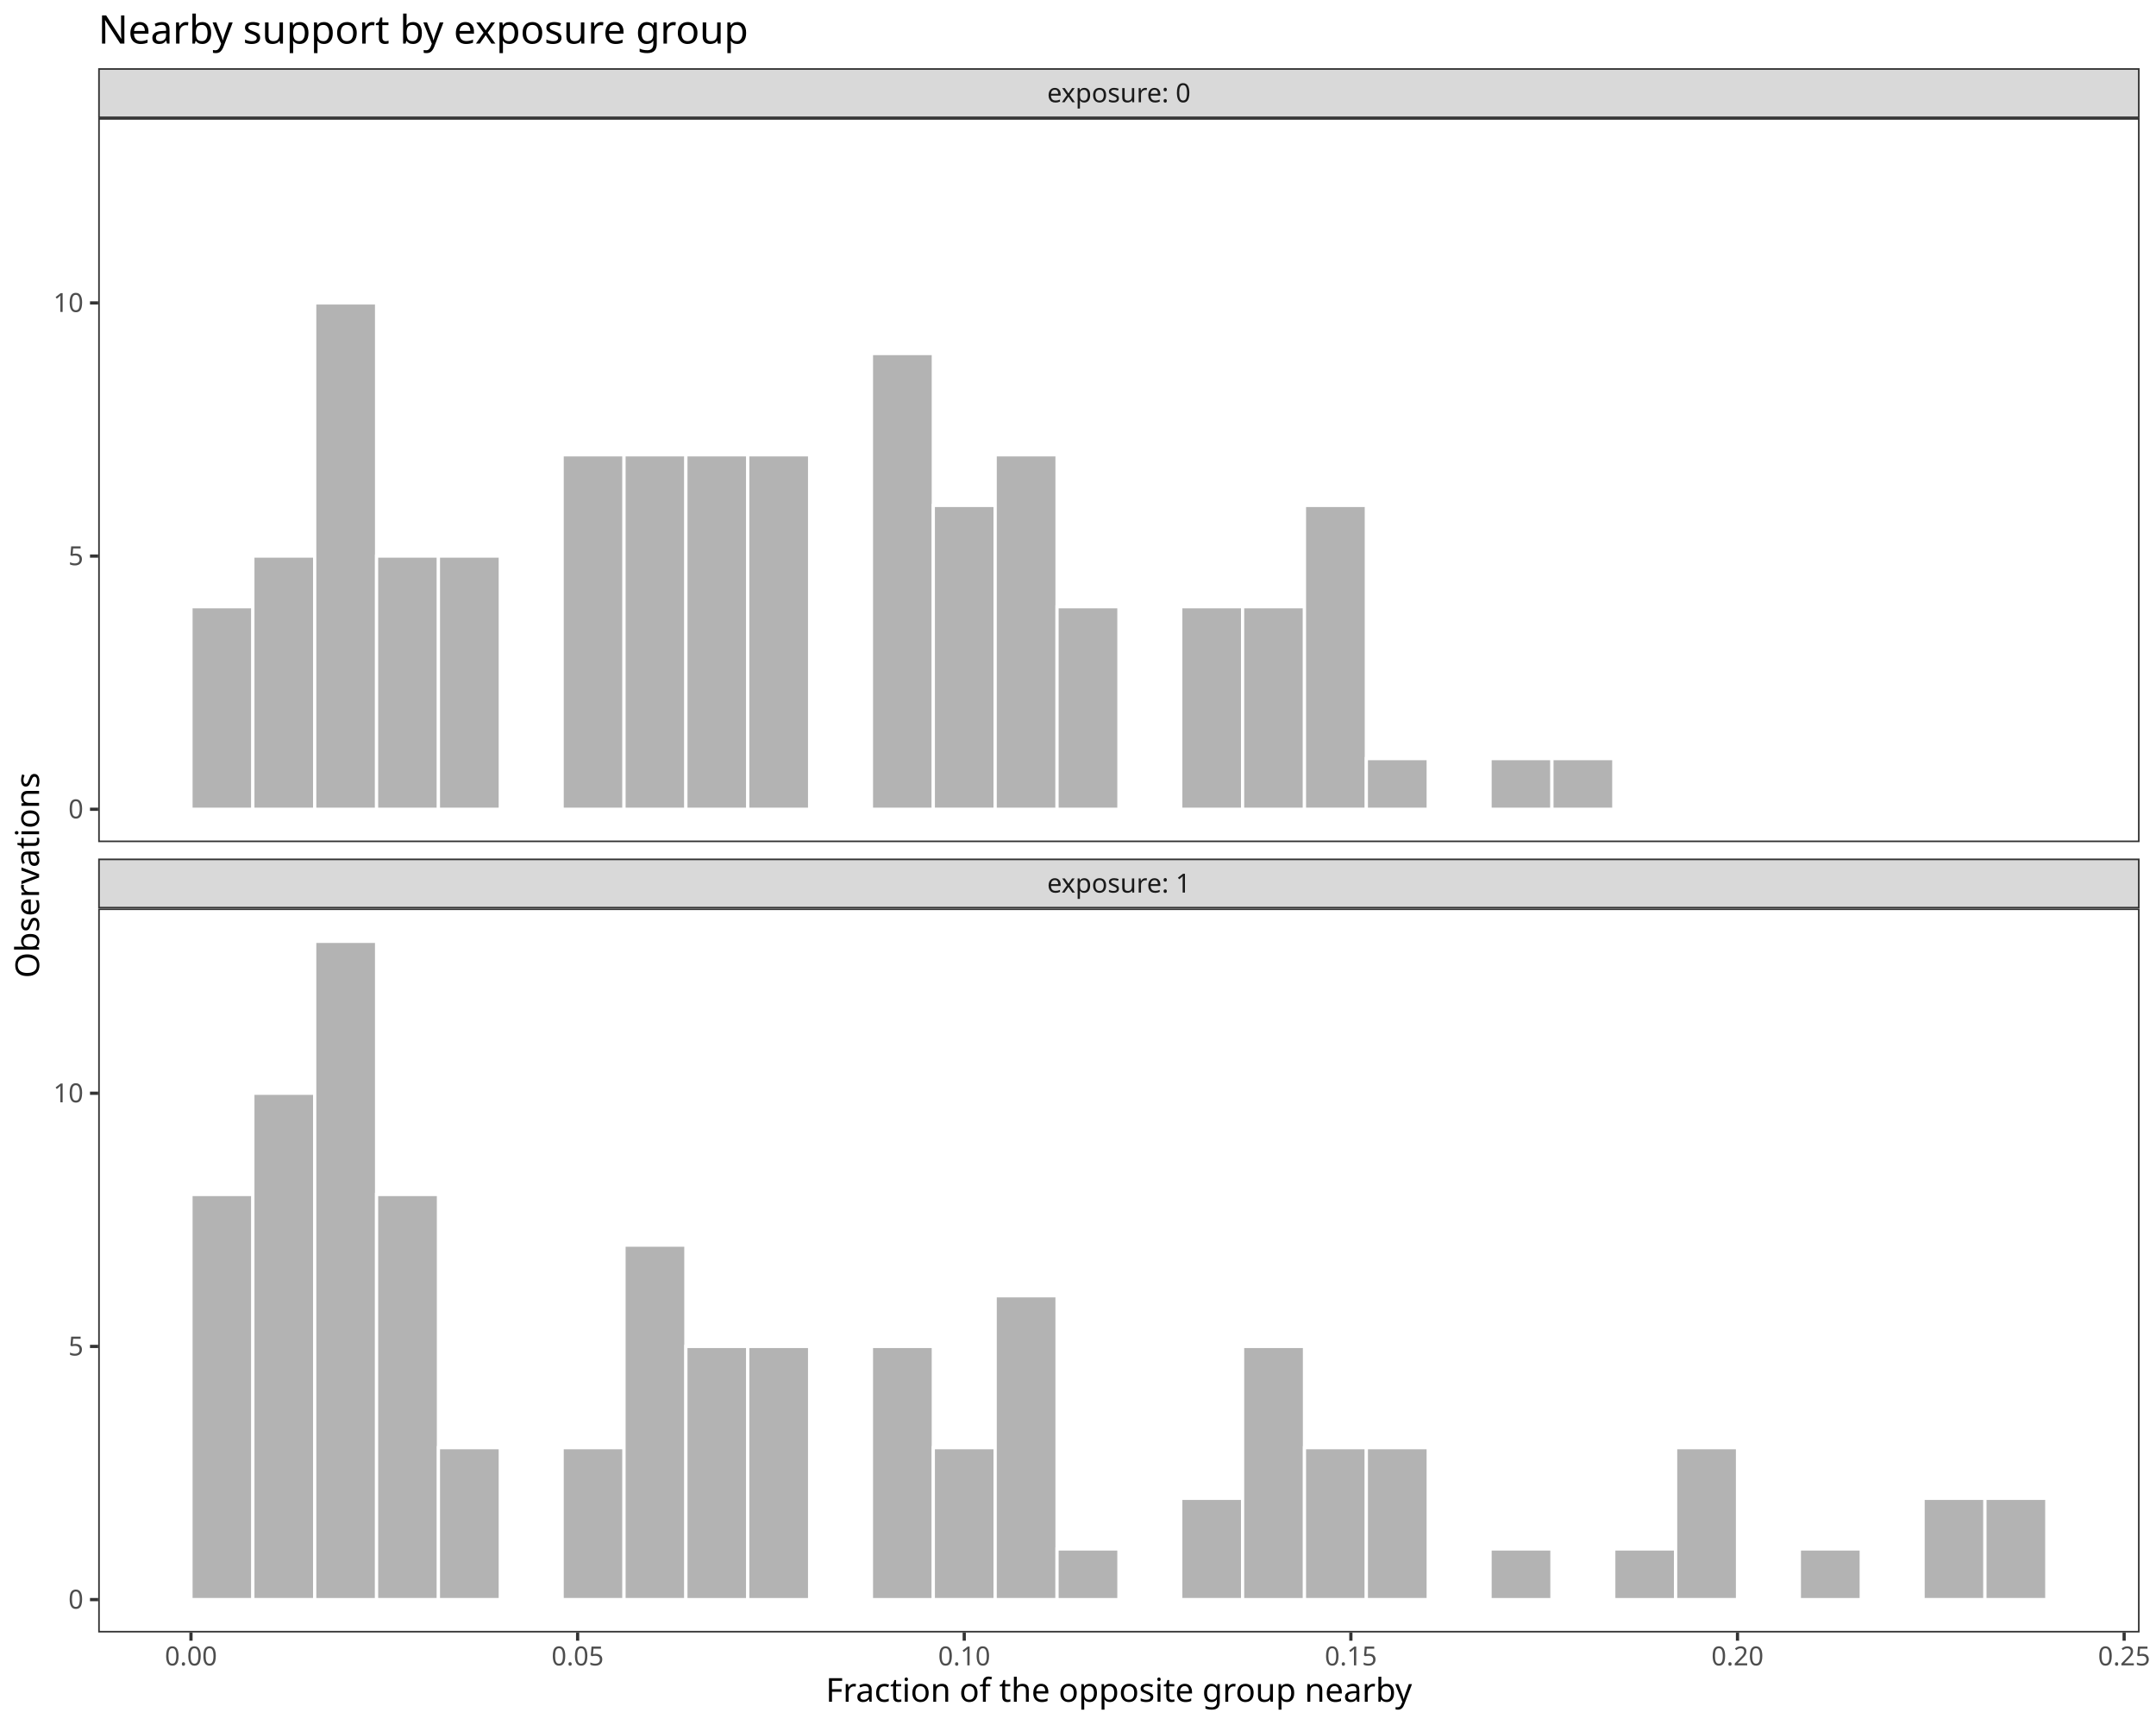
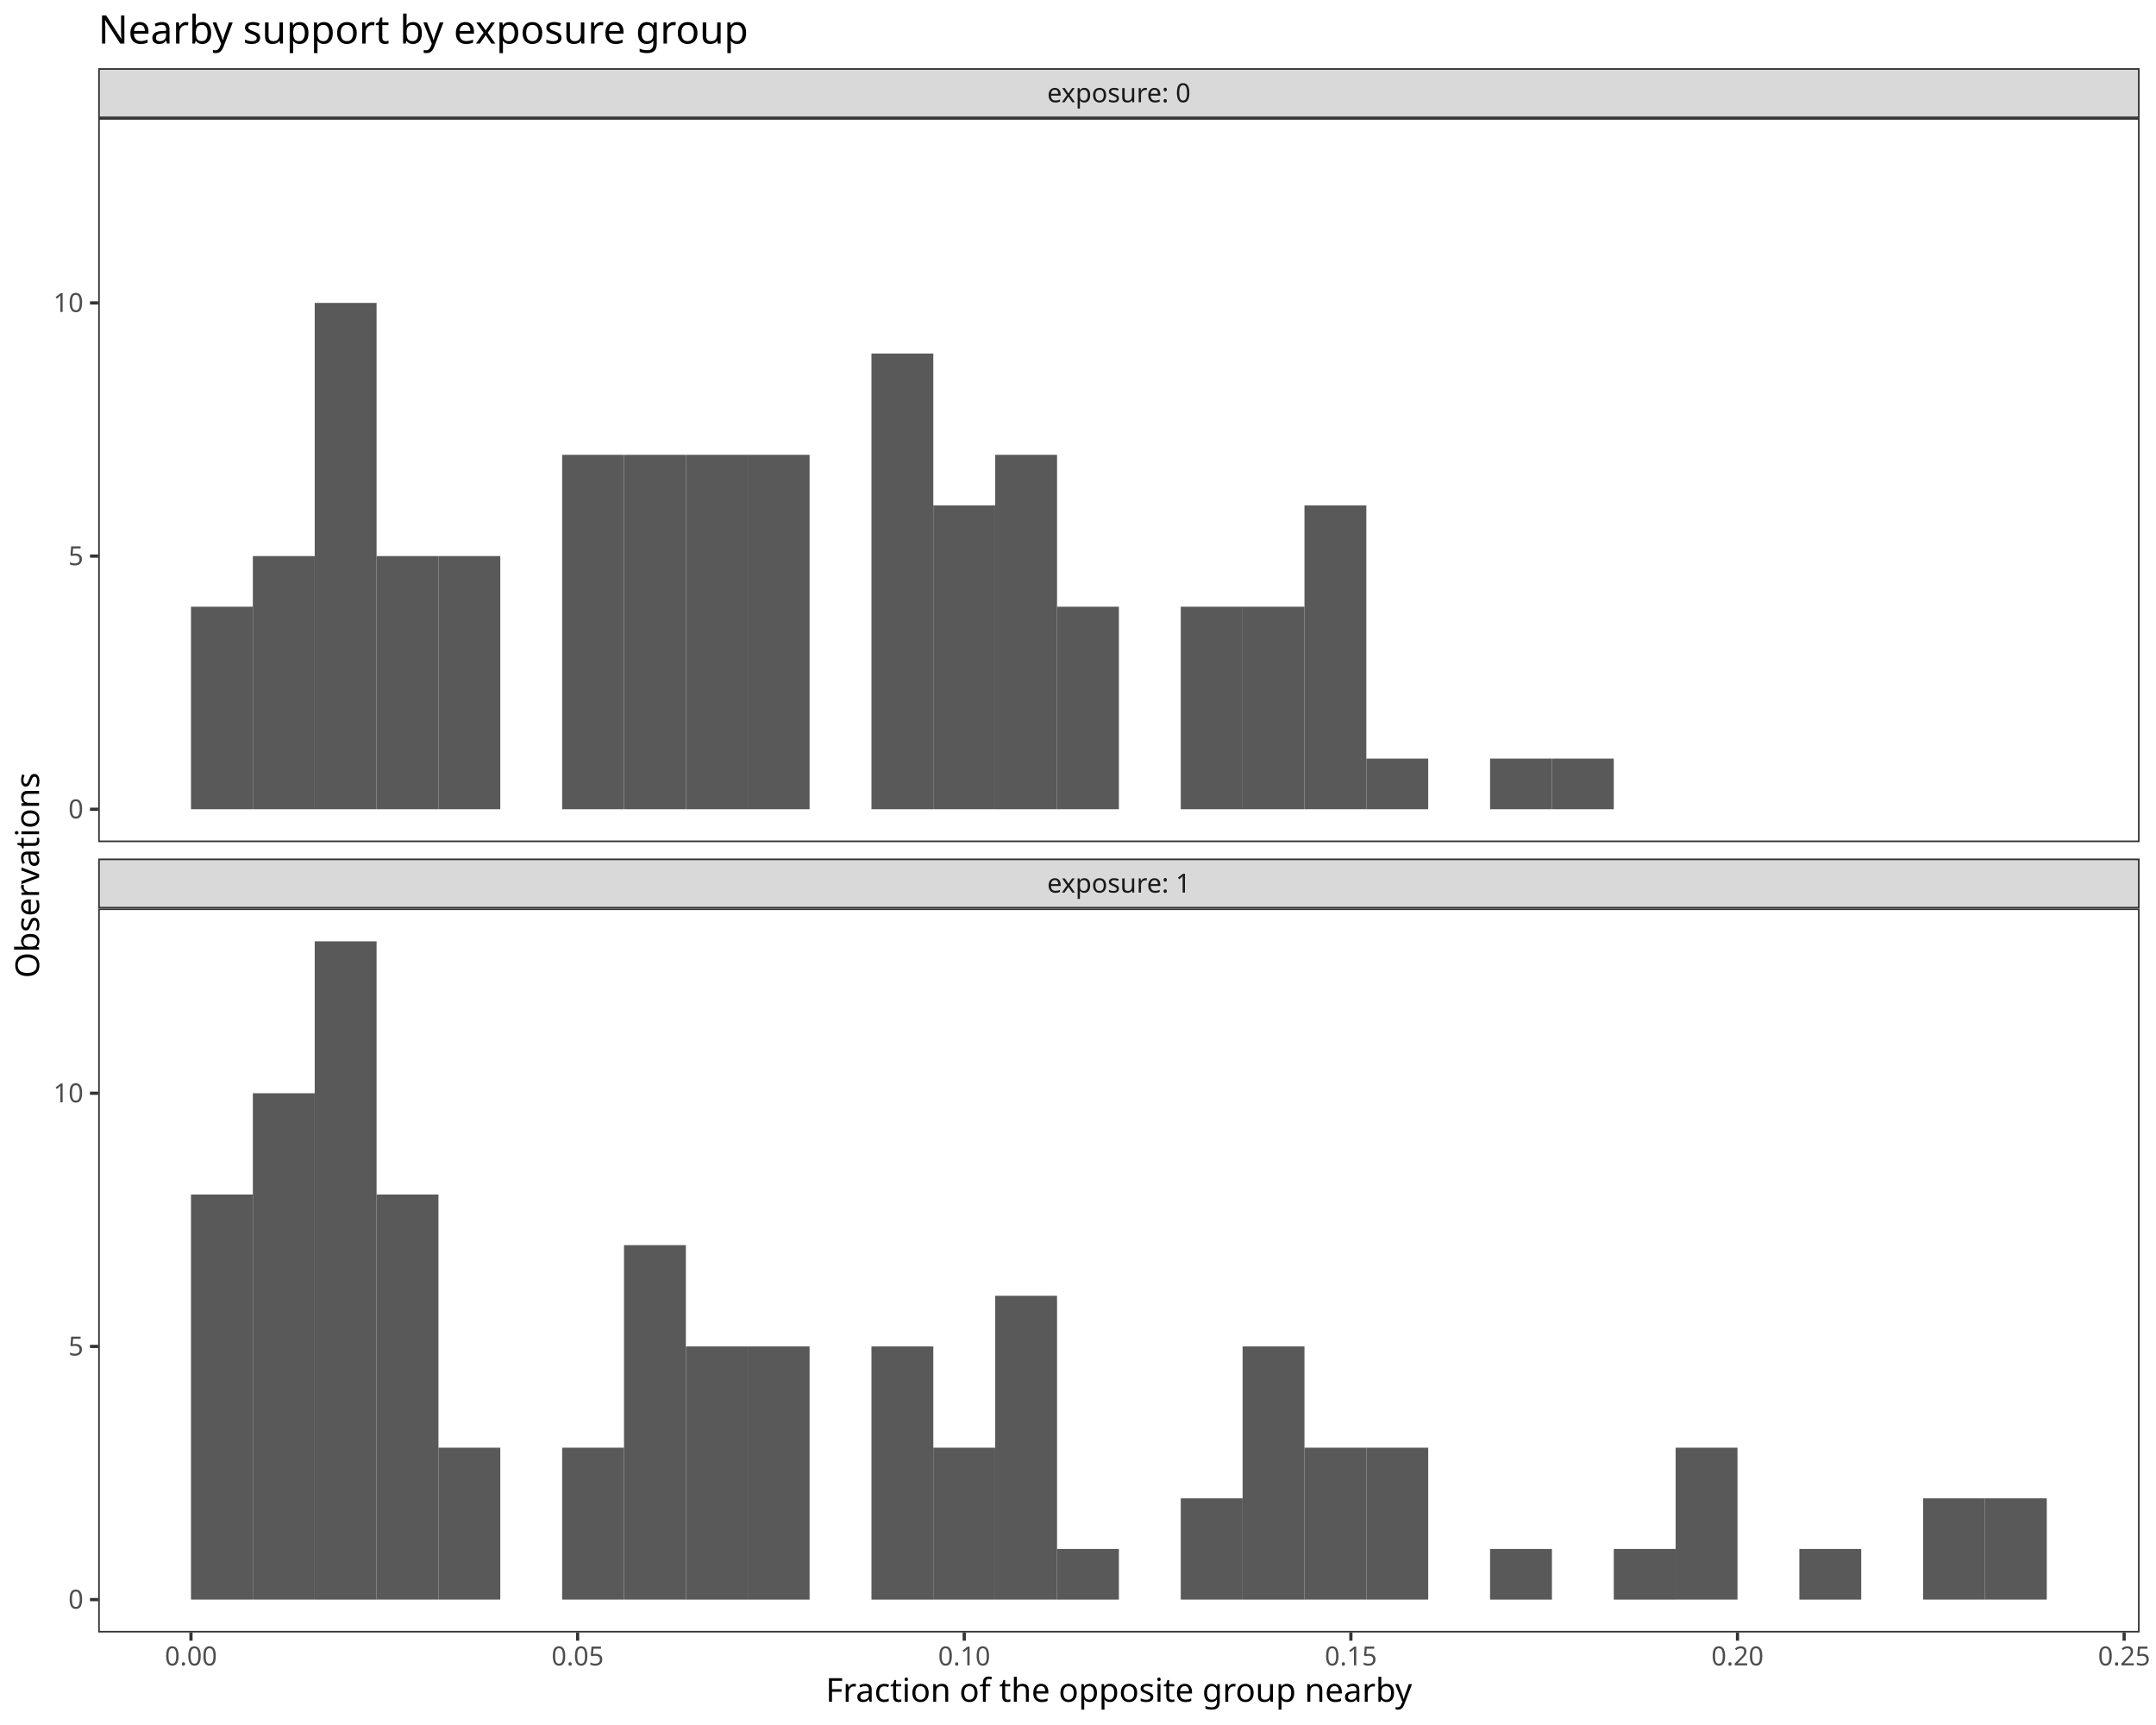
<svg xmlns="http://www.w3.org/2000/svg" class="svglite" data-engine-version="2.0" width="720.00pt" height="576.00pt" viewBox="0 0 720.00 576.00">
  <defs>
    <style type="text/css">
    .svglite line, .svglite polyline, .svglite polygon, .svglite path, .svglite rect, .svglite circle {
      fill: none;
      stroke: #000000;
      stroke-linecap: round;
      stroke-linejoin: round;
      stroke-miterlimit: 10.00;
    }
  </style>
  </defs>
  <rect width="100%" height="100%" style="stroke: none; fill: #FFFFFF;" />
  <defs>
    <clipPath id="cpMC4wMHw3MjAuMDB8MC4wMHw1NzYuMDA=">
      <rect x="0.00" y="0.00" width="720.00" height="576.00" />
    </clipPath>
  </defs>
  <g clip-path="url(#cpMC4wMHw3MjAuMDB8MC4wMHw1NzYuMDA=)">
    <rect x="0.00" y="0.00" width="720.00" height="576.00" style="stroke-width: 1.07; stroke: #FFFFFF; fill: #FFFFFF;" />
  </g>
  <defs>
    <clipPath id="cpMzIuNzl8NzE0LjUyfDM5LjQzfDI4MS4yMQ==">
      <rect x="32.79" y="39.43" width="681.73" height="241.77" />
    </clipPath>
  </defs>
  <g clip-path="url(#cpMzIuNzl8NzE0LjUyfDM5LjQzfDI4MS4yMQ==)">
    <rect x="32.79" y="39.43" width="681.73" height="241.77" style="stroke-width: 1.07; stroke: none; fill: #FFFFFF;" />
-     <rect x="63.78" y="202.59" width="20.66" height="67.63" style="stroke-width: 1.07; stroke: #FFFFFF; stroke-linecap: butt; stroke-linejoin: miter; fill: #B3B3B3;" />
-     <rect x="84.44" y="185.68" width="20.66" height="84.54" style="stroke-width: 1.07; stroke: #FFFFFF; stroke-linecap: butt; stroke-linejoin: miter; fill: #B3B3B3;" />
-     <rect x="105.10" y="101.15" width="20.66" height="169.07" style="stroke-width: 1.07; stroke: #FFFFFF; stroke-linecap: butt; stroke-linejoin: miter; fill: #B3B3B3;" />
-     <rect x="125.76" y="185.68" width="20.66" height="84.54" style="stroke-width: 1.07; stroke: #FFFFFF; stroke-linecap: butt; stroke-linejoin: miter; fill: #B3B3B3;" />
-     <rect x="146.41" y="185.68" width="20.66" height="84.54" style="stroke-width: 1.07; stroke: #FFFFFF; stroke-linecap: butt; stroke-linejoin: miter; fill: #B3B3B3;" />
-     <rect x="167.07" y="270.22" width="20.66" height="0.00" style="stroke-width: 1.07; stroke: #FFFFFF; stroke-linecap: butt; stroke-linejoin: miter; fill: #B3B3B3;" />
-     <rect x="187.73" y="151.87" width="20.66" height="118.35" style="stroke-width: 1.07; stroke: #FFFFFF; stroke-linecap: butt; stroke-linejoin: miter; fill: #B3B3B3;" />
-     <rect x="208.39" y="151.87" width="20.66" height="118.35" style="stroke-width: 1.07; stroke: #FFFFFF; stroke-linecap: butt; stroke-linejoin: miter; fill: #B3B3B3;" />
-     <rect x="229.05" y="151.87" width="20.66" height="118.35" style="stroke-width: 1.07; stroke: #FFFFFF; stroke-linecap: butt; stroke-linejoin: miter; fill: #B3B3B3;" />
-     <rect x="249.71" y="151.87" width="20.66" height="118.35" style="stroke-width: 1.07; stroke: #FFFFFF; stroke-linecap: butt; stroke-linejoin: miter; fill: #B3B3B3;" />
-     <rect x="270.37" y="270.22" width="20.66" height="0.00" style="stroke-width: 1.07; stroke: #FFFFFF; stroke-linecap: butt; stroke-linejoin: miter; fill: #B3B3B3;" />
-     <rect x="291.02" y="118.05" width="20.66" height="152.17" style="stroke-width: 1.07; stroke: #FFFFFF; stroke-linecap: butt; stroke-linejoin: miter; fill: #B3B3B3;" />
-     <rect x="311.68" y="168.77" width="20.66" height="101.44" style="stroke-width: 1.07; stroke: #FFFFFF; stroke-linecap: butt; stroke-linejoin: miter; fill: #B3B3B3;" />
-     <rect x="332.34" y="151.87" width="20.66" height="118.35" style="stroke-width: 1.07; stroke: #FFFFFF; stroke-linecap: butt; stroke-linejoin: miter; fill: #B3B3B3;" />
-     <rect x="353.00" y="202.59" width="20.66" height="67.63" style="stroke-width: 1.07; stroke: #FFFFFF; stroke-linecap: butt; stroke-linejoin: miter; fill: #B3B3B3;" />
-     <rect x="373.66" y="270.22" width="20.66" height="0.00" style="stroke-width: 1.07; stroke: #FFFFFF; stroke-linecap: butt; stroke-linejoin: miter; fill: #B3B3B3;" />
-     <rect x="394.32" y="202.59" width="20.66" height="67.63" style="stroke-width: 1.07; stroke: #FFFFFF; stroke-linecap: butt; stroke-linejoin: miter; fill: #B3B3B3;" />
-     <rect x="414.97" y="202.59" width="20.66" height="67.63" style="stroke-width: 1.07; stroke: #FFFFFF; stroke-linecap: butt; stroke-linejoin: miter; fill: #B3B3B3;" />
-     <rect x="435.63" y="168.77" width="20.66" height="101.44" style="stroke-width: 1.07; stroke: #FFFFFF; stroke-linecap: butt; stroke-linejoin: miter; fill: #B3B3B3;" />
-     <rect x="456.29" y="253.31" width="20.66" height="16.91" style="stroke-width: 1.07; stroke: #FFFFFF; stroke-linecap: butt; stroke-linejoin: miter; fill: #B3B3B3;" />
-     <rect x="476.95" y="270.22" width="20.66" height="0.00" style="stroke-width: 1.07; stroke: #FFFFFF; stroke-linecap: butt; stroke-linejoin: miter; fill: #B3B3B3;" />
-     <rect x="497.61" y="253.31" width="20.66" height="16.91" style="stroke-width: 1.07; stroke: #FFFFFF; stroke-linecap: butt; stroke-linejoin: miter; fill: #B3B3B3;" />
-     <rect x="518.27" y="253.31" width="20.66" height="16.91" style="stroke-width: 1.07; stroke: #FFFFFF; stroke-linecap: butt; stroke-linejoin: miter; fill: #B3B3B3;" />
-     <rect x="538.92" y="270.22" width="20.66" height="0.00" style="stroke-width: 1.07; stroke: #FFFFFF; stroke-linecap: butt; stroke-linejoin: miter; fill: #B3B3B3;" />
-     <rect x="559.58" y="270.22" width="20.66" height="0.00" style="stroke-width: 1.07; stroke: #FFFFFF; stroke-linecap: butt; stroke-linejoin: miter; fill: #B3B3B3;" />
-     <rect x="580.24" y="270.22" width="20.66" height="0.00" style="stroke-width: 1.07; stroke: #FFFFFF; stroke-linecap: butt; stroke-linejoin: miter; fill: #B3B3B3;" />
-     <rect x="600.90" y="270.22" width="20.66" height="0.00" style="stroke-width: 1.07; stroke: #FFFFFF; stroke-linecap: butt; stroke-linejoin: miter; fill: #B3B3B3;" />
-     <rect x="621.56" y="270.22" width="20.66" height="0.00" style="stroke-width: 1.07; stroke: #FFFFFF; stroke-linecap: butt; stroke-linejoin: miter; fill: #B3B3B3;" />
-     <rect x="642.22" y="270.22" width="20.66" height="0.00" style="stroke-width: 1.07; stroke: #FFFFFF; stroke-linecap: butt; stroke-linejoin: miter; fill: #B3B3B3;" />
-     <rect x="662.87" y="270.22" width="20.66" height="0.00" style="stroke-width: 1.07; stroke: #FFFFFF; stroke-linecap: butt; stroke-linejoin: miter; fill: #B3B3B3;" />
+     <rect x="63.78" y="202.59" width="20.66" height="67.63" style="stroke-width: 1.07; stroke: none; stroke-linecap: butt; stroke-linejoin: miter; fill: #595959;" />
+     <rect x="84.44" y="185.68" width="20.66" height="84.54" style="stroke-width: 1.07; stroke: none; stroke-linecap: butt; stroke-linejoin: miter; fill: #595959;" />
+     <rect x="105.10" y="101.15" width="20.66" height="169.07" style="stroke-width: 1.07; stroke: none; stroke-linecap: butt; stroke-linejoin: miter; fill: #595959;" />
+     <rect x="125.76" y="185.68" width="20.66" height="84.54" style="stroke-width: 1.07; stroke: none; stroke-linecap: butt; stroke-linejoin: miter; fill: #595959;" />
+     <rect x="146.41" y="185.68" width="20.66" height="84.54" style="stroke-width: 1.07; stroke: none; stroke-linecap: butt; stroke-linejoin: miter; fill: #595959;" />
+     <rect x="167.07" y="270.22" width="20.66" height="0.00" style="stroke-width: 1.07; stroke: none; stroke-linecap: butt; stroke-linejoin: miter; fill: #595959;" />
+     <rect x="187.73" y="151.87" width="20.66" height="118.35" style="stroke-width: 1.07; stroke: none; stroke-linecap: butt; stroke-linejoin: miter; fill: #595959;" />
+     <rect x="208.39" y="151.87" width="20.66" height="118.35" style="stroke-width: 1.07; stroke: none; stroke-linecap: butt; stroke-linejoin: miter; fill: #595959;" />
+     <rect x="229.05" y="151.87" width="20.66" height="118.35" style="stroke-width: 1.07; stroke: none; stroke-linecap: butt; stroke-linejoin: miter; fill: #595959;" />
+     <rect x="249.71" y="151.87" width="20.66" height="118.35" style="stroke-width: 1.07; stroke: none; stroke-linecap: butt; stroke-linejoin: miter; fill: #595959;" />
+     <rect x="270.37" y="270.22" width="20.66" height="0.00" style="stroke-width: 1.07; stroke: none; stroke-linecap: butt; stroke-linejoin: miter; fill: #595959;" />
+     <rect x="291.02" y="118.05" width="20.66" height="152.17" style="stroke-width: 1.07; stroke: none; stroke-linecap: butt; stroke-linejoin: miter; fill: #595959;" />
+     <rect x="311.68" y="168.77" width="20.66" height="101.44" style="stroke-width: 1.07; stroke: none; stroke-linecap: butt; stroke-linejoin: miter; fill: #595959;" />
+     <rect x="332.34" y="151.87" width="20.66" height="118.35" style="stroke-width: 1.07; stroke: none; stroke-linecap: butt; stroke-linejoin: miter; fill: #595959;" />
+     <rect x="353.00" y="202.59" width="20.66" height="67.63" style="stroke-width: 1.07; stroke: none; stroke-linecap: butt; stroke-linejoin: miter; fill: #595959;" />
+     <rect x="373.66" y="270.22" width="20.66" height="0.00" style="stroke-width: 1.07; stroke: none; stroke-linecap: butt; stroke-linejoin: miter; fill: #595959;" />
+     <rect x="394.32" y="202.59" width="20.66" height="67.63" style="stroke-width: 1.07; stroke: none; stroke-linecap: butt; stroke-linejoin: miter; fill: #595959;" />
+     <rect x="414.97" y="202.59" width="20.66" height="67.63" style="stroke-width: 1.07; stroke: none; stroke-linecap: butt; stroke-linejoin: miter; fill: #595959;" />
+     <rect x="435.63" y="168.77" width="20.66" height="101.44" style="stroke-width: 1.07; stroke: none; stroke-linecap: butt; stroke-linejoin: miter; fill: #595959;" />
+     <rect x="456.29" y="253.31" width="20.66" height="16.91" style="stroke-width: 1.07; stroke: none; stroke-linecap: butt; stroke-linejoin: miter; fill: #595959;" />
+     <rect x="476.95" y="270.22" width="20.66" height="0.00" style="stroke-width: 1.07; stroke: none; stroke-linecap: butt; stroke-linejoin: miter; fill: #595959;" />
+     <rect x="497.61" y="253.31" width="20.66" height="16.91" style="stroke-width: 1.07; stroke: none; stroke-linecap: butt; stroke-linejoin: miter; fill: #595959;" />
+     <rect x="518.27" y="253.31" width="20.66" height="16.91" style="stroke-width: 1.07; stroke: none; stroke-linecap: butt; stroke-linejoin: miter; fill: #595959;" />
+     <rect x="538.92" y="270.22" width="20.66" height="0.00" style="stroke-width: 1.07; stroke: none; stroke-linecap: butt; stroke-linejoin: miter; fill: #595959;" />
+     <rect x="559.58" y="270.22" width="20.66" height="0.00" style="stroke-width: 1.07; stroke: none; stroke-linecap: butt; stroke-linejoin: miter; fill: #595959;" />
+     <rect x="580.24" y="270.22" width="20.66" height="0.00" style="stroke-width: 1.07; stroke: none; stroke-linecap: butt; stroke-linejoin: miter; fill: #595959;" />
+     <rect x="600.90" y="270.22" width="20.66" height="0.00" style="stroke-width: 1.07; stroke: none; stroke-linecap: butt; stroke-linejoin: miter; fill: #595959;" />
+     <rect x="621.56" y="270.22" width="20.66" height="0.00" style="stroke-width: 1.07; stroke: none; stroke-linecap: butt; stroke-linejoin: miter; fill: #595959;" />
+     <rect x="642.22" y="270.22" width="20.66" height="0.00" style="stroke-width: 1.07; stroke: none; stroke-linecap: butt; stroke-linejoin: miter; fill: #595959;" />
+     <rect x="662.87" y="270.22" width="20.66" height="0.00" style="stroke-width: 1.07; stroke: none; stroke-linecap: butt; stroke-linejoin: miter; fill: #595959;" />
    <rect x="32.79" y="39.43" width="681.73" height="241.77" style="stroke-width: 1.07; stroke: #333333;" />
  </g>
  <g clip-path="url(#cpMC4wMHw3MjAuMDB8MC4wMHw1NzYuMDA=)">
</g>
  <defs>
    <clipPath id="cpMzIuNzl8NzE0LjUyfDMwMy4zNHw1NDUuMTE=">
      <rect x="32.79" y="303.34" width="681.73" height="241.77" />
    </clipPath>
  </defs>
  <g clip-path="url(#cpMzIuNzl8NzE0LjUyfDMwMy4zNHw1NDUuMTE=)">
    <rect x="32.79" y="303.34" width="681.73" height="241.77" style="stroke-width: 1.07; stroke: none; fill: #FFFFFF;" />
-     <rect x="63.78" y="398.86" width="20.66" height="135.26" style="stroke-width: 1.07; stroke: #FFFFFF; stroke-linecap: butt; stroke-linejoin: miter; fill: #B3B3B3;" />
-     <rect x="84.44" y="365.05" width="20.66" height="169.07" style="stroke-width: 1.07; stroke: #FFFFFF; stroke-linecap: butt; stroke-linejoin: miter; fill: #B3B3B3;" />
-     <rect x="105.10" y="314.33" width="20.66" height="219.80" style="stroke-width: 1.07; stroke: #FFFFFF; stroke-linecap: butt; stroke-linejoin: miter; fill: #B3B3B3;" />
-     <rect x="125.76" y="398.86" width="20.66" height="135.26" style="stroke-width: 1.07; stroke: #FFFFFF; stroke-linecap: butt; stroke-linejoin: miter; fill: #B3B3B3;" />
-     <rect x="146.41" y="483.40" width="20.66" height="50.72" style="stroke-width: 1.07; stroke: #FFFFFF; stroke-linecap: butt; stroke-linejoin: miter; fill: #B3B3B3;" />
-     <rect x="167.07" y="534.12" width="20.66" height="0.00" style="stroke-width: 1.07; stroke: #FFFFFF; stroke-linecap: butt; stroke-linejoin: miter; fill: #B3B3B3;" />
-     <rect x="187.73" y="483.40" width="20.66" height="50.72" style="stroke-width: 1.07; stroke: #FFFFFF; stroke-linecap: butt; stroke-linejoin: miter; fill: #B3B3B3;" />
-     <rect x="208.39" y="415.77" width="20.66" height="118.35" style="stroke-width: 1.07; stroke: #FFFFFF; stroke-linecap: butt; stroke-linejoin: miter; fill: #B3B3B3;" />
-     <rect x="229.05" y="449.59" width="20.66" height="84.54" style="stroke-width: 1.07; stroke: #FFFFFF; stroke-linecap: butt; stroke-linejoin: miter; fill: #B3B3B3;" />
-     <rect x="249.71" y="449.59" width="20.66" height="84.54" style="stroke-width: 1.07; stroke: #FFFFFF; stroke-linecap: butt; stroke-linejoin: miter; fill: #B3B3B3;" />
-     <rect x="270.37" y="534.12" width="20.66" height="0.00" style="stroke-width: 1.07; stroke: #FFFFFF; stroke-linecap: butt; stroke-linejoin: miter; fill: #B3B3B3;" />
-     <rect x="291.02" y="449.59" width="20.66" height="84.54" style="stroke-width: 1.07; stroke: #FFFFFF; stroke-linecap: butt; stroke-linejoin: miter; fill: #B3B3B3;" />
-     <rect x="311.68" y="483.40" width="20.66" height="50.72" style="stroke-width: 1.07; stroke: #FFFFFF; stroke-linecap: butt; stroke-linejoin: miter; fill: #B3B3B3;" />
-     <rect x="332.34" y="432.68" width="20.66" height="101.44" style="stroke-width: 1.07; stroke: #FFFFFF; stroke-linecap: butt; stroke-linejoin: miter; fill: #B3B3B3;" />
-     <rect x="353.00" y="517.22" width="20.66" height="16.91" style="stroke-width: 1.07; stroke: #FFFFFF; stroke-linecap: butt; stroke-linejoin: miter; fill: #B3B3B3;" />
-     <rect x="373.66" y="534.12" width="20.66" height="0.00" style="stroke-width: 1.07; stroke: #FFFFFF; stroke-linecap: butt; stroke-linejoin: miter; fill: #B3B3B3;" />
-     <rect x="394.32" y="500.31" width="20.66" height="33.81" style="stroke-width: 1.07; stroke: #FFFFFF; stroke-linecap: butt; stroke-linejoin: miter; fill: #B3B3B3;" />
-     <rect x="414.97" y="449.59" width="20.66" height="84.54" style="stroke-width: 1.07; stroke: #FFFFFF; stroke-linecap: butt; stroke-linejoin: miter; fill: #B3B3B3;" />
-     <rect x="435.63" y="483.40" width="20.66" height="50.72" style="stroke-width: 1.07; stroke: #FFFFFF; stroke-linecap: butt; stroke-linejoin: miter; fill: #B3B3B3;" />
-     <rect x="456.29" y="483.40" width="20.66" height="50.72" style="stroke-width: 1.07; stroke: #FFFFFF; stroke-linecap: butt; stroke-linejoin: miter; fill: #B3B3B3;" />
-     <rect x="476.95" y="534.12" width="20.66" height="0.00" style="stroke-width: 1.07; stroke: #FFFFFF; stroke-linecap: butt; stroke-linejoin: miter; fill: #B3B3B3;" />
-     <rect x="497.61" y="517.22" width="20.66" height="16.91" style="stroke-width: 1.07; stroke: #FFFFFF; stroke-linecap: butt; stroke-linejoin: miter; fill: #B3B3B3;" />
-     <rect x="518.27" y="534.12" width="20.66" height="0.00" style="stroke-width: 1.07; stroke: #FFFFFF; stroke-linecap: butt; stroke-linejoin: miter; fill: #B3B3B3;" />
-     <rect x="538.92" y="517.22" width="20.66" height="16.91" style="stroke-width: 1.07; stroke: #FFFFFF; stroke-linecap: butt; stroke-linejoin: miter; fill: #B3B3B3;" />
-     <rect x="559.58" y="483.40" width="20.66" height="50.72" style="stroke-width: 1.07; stroke: #FFFFFF; stroke-linecap: butt; stroke-linejoin: miter; fill: #B3B3B3;" />
-     <rect x="580.24" y="534.12" width="20.66" height="0.00" style="stroke-width: 1.07; stroke: #FFFFFF; stroke-linecap: butt; stroke-linejoin: miter; fill: #B3B3B3;" />
-     <rect x="600.90" y="517.22" width="20.66" height="16.91" style="stroke-width: 1.07; stroke: #FFFFFF; stroke-linecap: butt; stroke-linejoin: miter; fill: #B3B3B3;" />
-     <rect x="621.56" y="534.12" width="20.66" height="0.00" style="stroke-width: 1.07; stroke: #FFFFFF; stroke-linecap: butt; stroke-linejoin: miter; fill: #B3B3B3;" />
-     <rect x="642.22" y="500.31" width="20.66" height="33.81" style="stroke-width: 1.07; stroke: #FFFFFF; stroke-linecap: butt; stroke-linejoin: miter; fill: #B3B3B3;" />
-     <rect x="662.87" y="500.31" width="20.66" height="33.81" style="stroke-width: 1.07; stroke: #FFFFFF; stroke-linecap: butt; stroke-linejoin: miter; fill: #B3B3B3;" />
+     <rect x="63.78" y="398.86" width="20.66" height="135.26" style="stroke-width: 1.07; stroke: none; stroke-linecap: butt; stroke-linejoin: miter; fill: #595959;" />
+     <rect x="84.44" y="365.05" width="20.66" height="169.07" style="stroke-width: 1.07; stroke: none; stroke-linecap: butt; stroke-linejoin: miter; fill: #595959;" />
+     <rect x="105.10" y="314.33" width="20.66" height="219.80" style="stroke-width: 1.07; stroke: none; stroke-linecap: butt; stroke-linejoin: miter; fill: #595959;" />
+     <rect x="125.76" y="398.86" width="20.66" height="135.26" style="stroke-width: 1.07; stroke: none; stroke-linecap: butt; stroke-linejoin: miter; fill: #595959;" />
+     <rect x="146.41" y="483.40" width="20.66" height="50.72" style="stroke-width: 1.07; stroke: none; stroke-linecap: butt; stroke-linejoin: miter; fill: #595959;" />
+     <rect x="167.07" y="534.12" width="20.66" height="0.00" style="stroke-width: 1.07; stroke: none; stroke-linecap: butt; stroke-linejoin: miter; fill: #595959;" />
+     <rect x="187.73" y="483.40" width="20.66" height="50.72" style="stroke-width: 1.07; stroke: none; stroke-linecap: butt; stroke-linejoin: miter; fill: #595959;" />
+     <rect x="208.39" y="415.77" width="20.66" height="118.35" style="stroke-width: 1.07; stroke: none; stroke-linecap: butt; stroke-linejoin: miter; fill: #595959;" />
+     <rect x="229.05" y="449.59" width="20.66" height="84.54" style="stroke-width: 1.07; stroke: none; stroke-linecap: butt; stroke-linejoin: miter; fill: #595959;" />
+     <rect x="249.71" y="449.59" width="20.66" height="84.54" style="stroke-width: 1.07; stroke: none; stroke-linecap: butt; stroke-linejoin: miter; fill: #595959;" />
+     <rect x="270.37" y="534.12" width="20.66" height="0.00" style="stroke-width: 1.07; stroke: none; stroke-linecap: butt; stroke-linejoin: miter; fill: #595959;" />
+     <rect x="291.02" y="449.59" width="20.66" height="84.54" style="stroke-width: 1.07; stroke: none; stroke-linecap: butt; stroke-linejoin: miter; fill: #595959;" />
+     <rect x="311.68" y="483.40" width="20.66" height="50.72" style="stroke-width: 1.07; stroke: none; stroke-linecap: butt; stroke-linejoin: miter; fill: #595959;" />
+     <rect x="332.34" y="432.68" width="20.66" height="101.44" style="stroke-width: 1.07; stroke: none; stroke-linecap: butt; stroke-linejoin: miter; fill: #595959;" />
+     <rect x="353.00" y="517.22" width="20.66" height="16.91" style="stroke-width: 1.07; stroke: none; stroke-linecap: butt; stroke-linejoin: miter; fill: #595959;" />
+     <rect x="373.66" y="534.12" width="20.66" height="0.00" style="stroke-width: 1.07; stroke: none; stroke-linecap: butt; stroke-linejoin: miter; fill: #595959;" />
+     <rect x="394.32" y="500.31" width="20.66" height="33.81" style="stroke-width: 1.07; stroke: none; stroke-linecap: butt; stroke-linejoin: miter; fill: #595959;" />
+     <rect x="414.97" y="449.59" width="20.66" height="84.54" style="stroke-width: 1.07; stroke: none; stroke-linecap: butt; stroke-linejoin: miter; fill: #595959;" />
+     <rect x="435.63" y="483.40" width="20.66" height="50.72" style="stroke-width: 1.07; stroke: none; stroke-linecap: butt; stroke-linejoin: miter; fill: #595959;" />
+     <rect x="456.29" y="483.40" width="20.66" height="50.72" style="stroke-width: 1.07; stroke: none; stroke-linecap: butt; stroke-linejoin: miter; fill: #595959;" />
+     <rect x="476.95" y="534.12" width="20.66" height="0.00" style="stroke-width: 1.07; stroke: none; stroke-linecap: butt; stroke-linejoin: miter; fill: #595959;" />
+     <rect x="497.61" y="517.22" width="20.66" height="16.91" style="stroke-width: 1.07; stroke: none; stroke-linecap: butt; stroke-linejoin: miter; fill: #595959;" />
+     <rect x="518.27" y="534.12" width="20.66" height="0.00" style="stroke-width: 1.07; stroke: none; stroke-linecap: butt; stroke-linejoin: miter; fill: #595959;" />
+     <rect x="538.92" y="517.22" width="20.66" height="16.91" style="stroke-width: 1.07; stroke: none; stroke-linecap: butt; stroke-linejoin: miter; fill: #595959;" />
+     <rect x="559.58" y="483.40" width="20.66" height="50.72" style="stroke-width: 1.07; stroke: none; stroke-linecap: butt; stroke-linejoin: miter; fill: #595959;" />
+     <rect x="580.24" y="534.12" width="20.66" height="0.00" style="stroke-width: 1.07; stroke: none; stroke-linecap: butt; stroke-linejoin: miter; fill: #595959;" />
+     <rect x="600.90" y="517.22" width="20.66" height="16.91" style="stroke-width: 1.07; stroke: none; stroke-linecap: butt; stroke-linejoin: miter; fill: #595959;" />
+     <rect x="621.56" y="534.12" width="20.66" height="0.00" style="stroke-width: 1.07; stroke: none; stroke-linecap: butt; stroke-linejoin: miter; fill: #595959;" />
+     <rect x="642.22" y="500.31" width="20.66" height="33.81" style="stroke-width: 1.07; stroke: none; stroke-linecap: butt; stroke-linejoin: miter; fill: #595959;" />
+     <rect x="662.87" y="500.31" width="20.66" height="33.81" style="stroke-width: 1.07; stroke: none; stroke-linecap: butt; stroke-linejoin: miter; fill: #595959;" />
    <rect x="32.79" y="303.34" width="681.73" height="241.77" style="stroke-width: 1.07; stroke: #333333;" />
  </g>
  <g clip-path="url(#cpMC4wMHw3MjAuMDB8MC4wMHw1NzYuMDA=)">
</g>
  <defs>
    <clipPath id="cpMzIuNzl8NzE0LjUyfDI4Ni42OXwzMDMuMzQ=">
      <rect x="32.79" y="286.69" width="681.73" height="16.65" />
    </clipPath>
  </defs>
  <g clip-path="url(#cpMzIuNzl8NzE0LjUyfDI4Ni42OXwzMDMuMzQ=)">
    <rect x="32.79" y="286.69" width="681.73" height="16.65" style="stroke-width: 1.07; stroke: #333333; fill: #D9D9D9;" />
    <text x="373.66" y="298.04" text-anchor="middle" style="font-size: 8.80px; fill: #1A1A1A; font-family: sans;" textLength="45.99px" lengthAdjust="spacingAndGlyphs">exposure: 1</text>
  </g>
  <g clip-path="url(#cpMC4wMHw3MjAuMDB8MC4wMHw1NzYuMDA=)">
</g>
  <defs>
    <clipPath id="cpMzIuNzl8NzE0LjUyfDIyLjc4fDM5LjQz">
      <rect x="32.79" y="22.78" width="681.73" height="16.65" />
    </clipPath>
  </defs>
  <g clip-path="url(#cpMzIuNzl8NzE0LjUyfDIyLjc4fDM5LjQz)">
    <rect x="32.79" y="22.78" width="681.73" height="16.65" style="stroke-width: 1.07; stroke: #333333; fill: #D9D9D9;" />
    <text x="373.66" y="34.14" text-anchor="middle" style="font-size: 8.80px; fill: #1A1A1A; font-family: sans;" textLength="45.99px" lengthAdjust="spacingAndGlyphs">exposure: 0</text>
  </g>
  <g clip-path="url(#cpMC4wMHw3MjAuMDB8MC4wMHw1NzYuMDA=)">
    <polyline points="63.78,547.85 63.78,545.11 " style="stroke-width: 1.07; stroke: #333333; stroke-linecap: butt;" />
    <polyline points="192.90,547.85 192.90,545.11 " style="stroke-width: 1.07; stroke: #333333; stroke-linecap: butt;" />
    <polyline points="322.01,547.85 322.01,545.11 " style="stroke-width: 1.07; stroke: #333333; stroke-linecap: butt;" />
    <polyline points="451.13,547.85 451.13,545.11 " style="stroke-width: 1.07; stroke: #333333; stroke-linecap: butt;" />
    <polyline points="580.24,547.85 580.24,545.11 " style="stroke-width: 1.07; stroke: #333333; stroke-linecap: butt;" />
    <polyline points="709.36,547.85 709.36,545.11 " style="stroke-width: 1.07; stroke: #333333; stroke-linecap: butt;" />
    <text x="63.78" y="556.10" text-anchor="middle" style="font-size: 8.80px; fill: #4D4D4D; font-family: sans;" textLength="17.13px" lengthAdjust="spacingAndGlyphs">0.00</text>
    <text x="192.90" y="556.10" text-anchor="middle" style="font-size: 8.80px; fill: #4D4D4D; font-family: sans;" textLength="17.13px" lengthAdjust="spacingAndGlyphs">0.05</text>
    <text x="322.01" y="556.10" text-anchor="middle" style="font-size: 8.80px; fill: #4D4D4D; font-family: sans;" textLength="17.13px" lengthAdjust="spacingAndGlyphs">0.10</text>
    <text x="451.13" y="556.10" text-anchor="middle" style="font-size: 8.80px; fill: #4D4D4D; font-family: sans;" textLength="17.13px" lengthAdjust="spacingAndGlyphs">0.15</text>
    <text x="580.24" y="556.10" text-anchor="middle" style="font-size: 8.80px; fill: #4D4D4D; font-family: sans;" textLength="17.13px" lengthAdjust="spacingAndGlyphs">0.20</text>
    <text x="709.36" y="556.10" text-anchor="middle" style="font-size: 8.80px; fill: #4D4D4D; font-family: sans;" textLength="17.13px" lengthAdjust="spacingAndGlyphs">0.25</text>
    <text x="27.86" y="273.25" text-anchor="end" style="font-size: 8.80px; fill: #4D4D4D; font-family: sans;" textLength="4.89px" lengthAdjust="spacingAndGlyphs">0</text>
    <text x="27.86" y="188.71" text-anchor="end" style="font-size: 8.80px; fill: #4D4D4D; font-family: sans;" textLength="4.89px" lengthAdjust="spacingAndGlyphs">5</text>
    <text x="27.86" y="104.17" text-anchor="end" style="font-size: 8.80px; fill: #4D4D4D; font-family: sans;" textLength="9.79px" lengthAdjust="spacingAndGlyphs">10</text>
    <polyline points="30.05,270.22 32.79,270.22 " style="stroke-width: 1.07; stroke: #333333; stroke-linecap: butt;" />
    <polyline points="30.05,185.68 32.79,185.68 " style="stroke-width: 1.07; stroke: #333333; stroke-linecap: butt;" />
    <polyline points="30.05,101.15 32.79,101.15 " style="stroke-width: 1.07; stroke: #333333; stroke-linecap: butt;" />
    <text x="27.86" y="537.15" text-anchor="end" style="font-size: 8.80px; fill: #4D4D4D; font-family: sans;" textLength="4.89px" lengthAdjust="spacingAndGlyphs">0</text>
    <text x="27.86" y="452.61" text-anchor="end" style="font-size: 8.80px; fill: #4D4D4D; font-family: sans;" textLength="4.89px" lengthAdjust="spacingAndGlyphs">5</text>
    <text x="27.86" y="368.08" text-anchor="end" style="font-size: 8.80px; fill: #4D4D4D; font-family: sans;" textLength="9.79px" lengthAdjust="spacingAndGlyphs">10</text>
    <polyline points="30.05,534.12 32.79,534.12 " style="stroke-width: 1.07; stroke: #333333; stroke-linecap: butt;" />
    <polyline points="30.05,449.59 32.79,449.59 " style="stroke-width: 1.07; stroke: #333333; stroke-linecap: butt;" />
    <polyline points="30.05,365.05 32.79,365.05 " style="stroke-width: 1.07; stroke: #333333; stroke-linecap: butt;" />
    <text x="373.66" y="568.24" text-anchor="middle" style="font-size: 11.00px; font-family: sans;" textLength="182.85px" lengthAdjust="spacingAndGlyphs">Fraction of the opposite group nearby</text>
    <text transform="translate(13.05,292.27) rotate(-90)" text-anchor="middle" style="font-size: 11.00px; font-family: sans;" textLength="64.83px" lengthAdjust="spacingAndGlyphs">Observations</text>
    <text x="32.79" y="14.56" style="font-size: 13.20px; font-family: sans;" textLength="203.29px" lengthAdjust="spacingAndGlyphs">Nearby support by exposure group</text>
  </g>
</svg>
